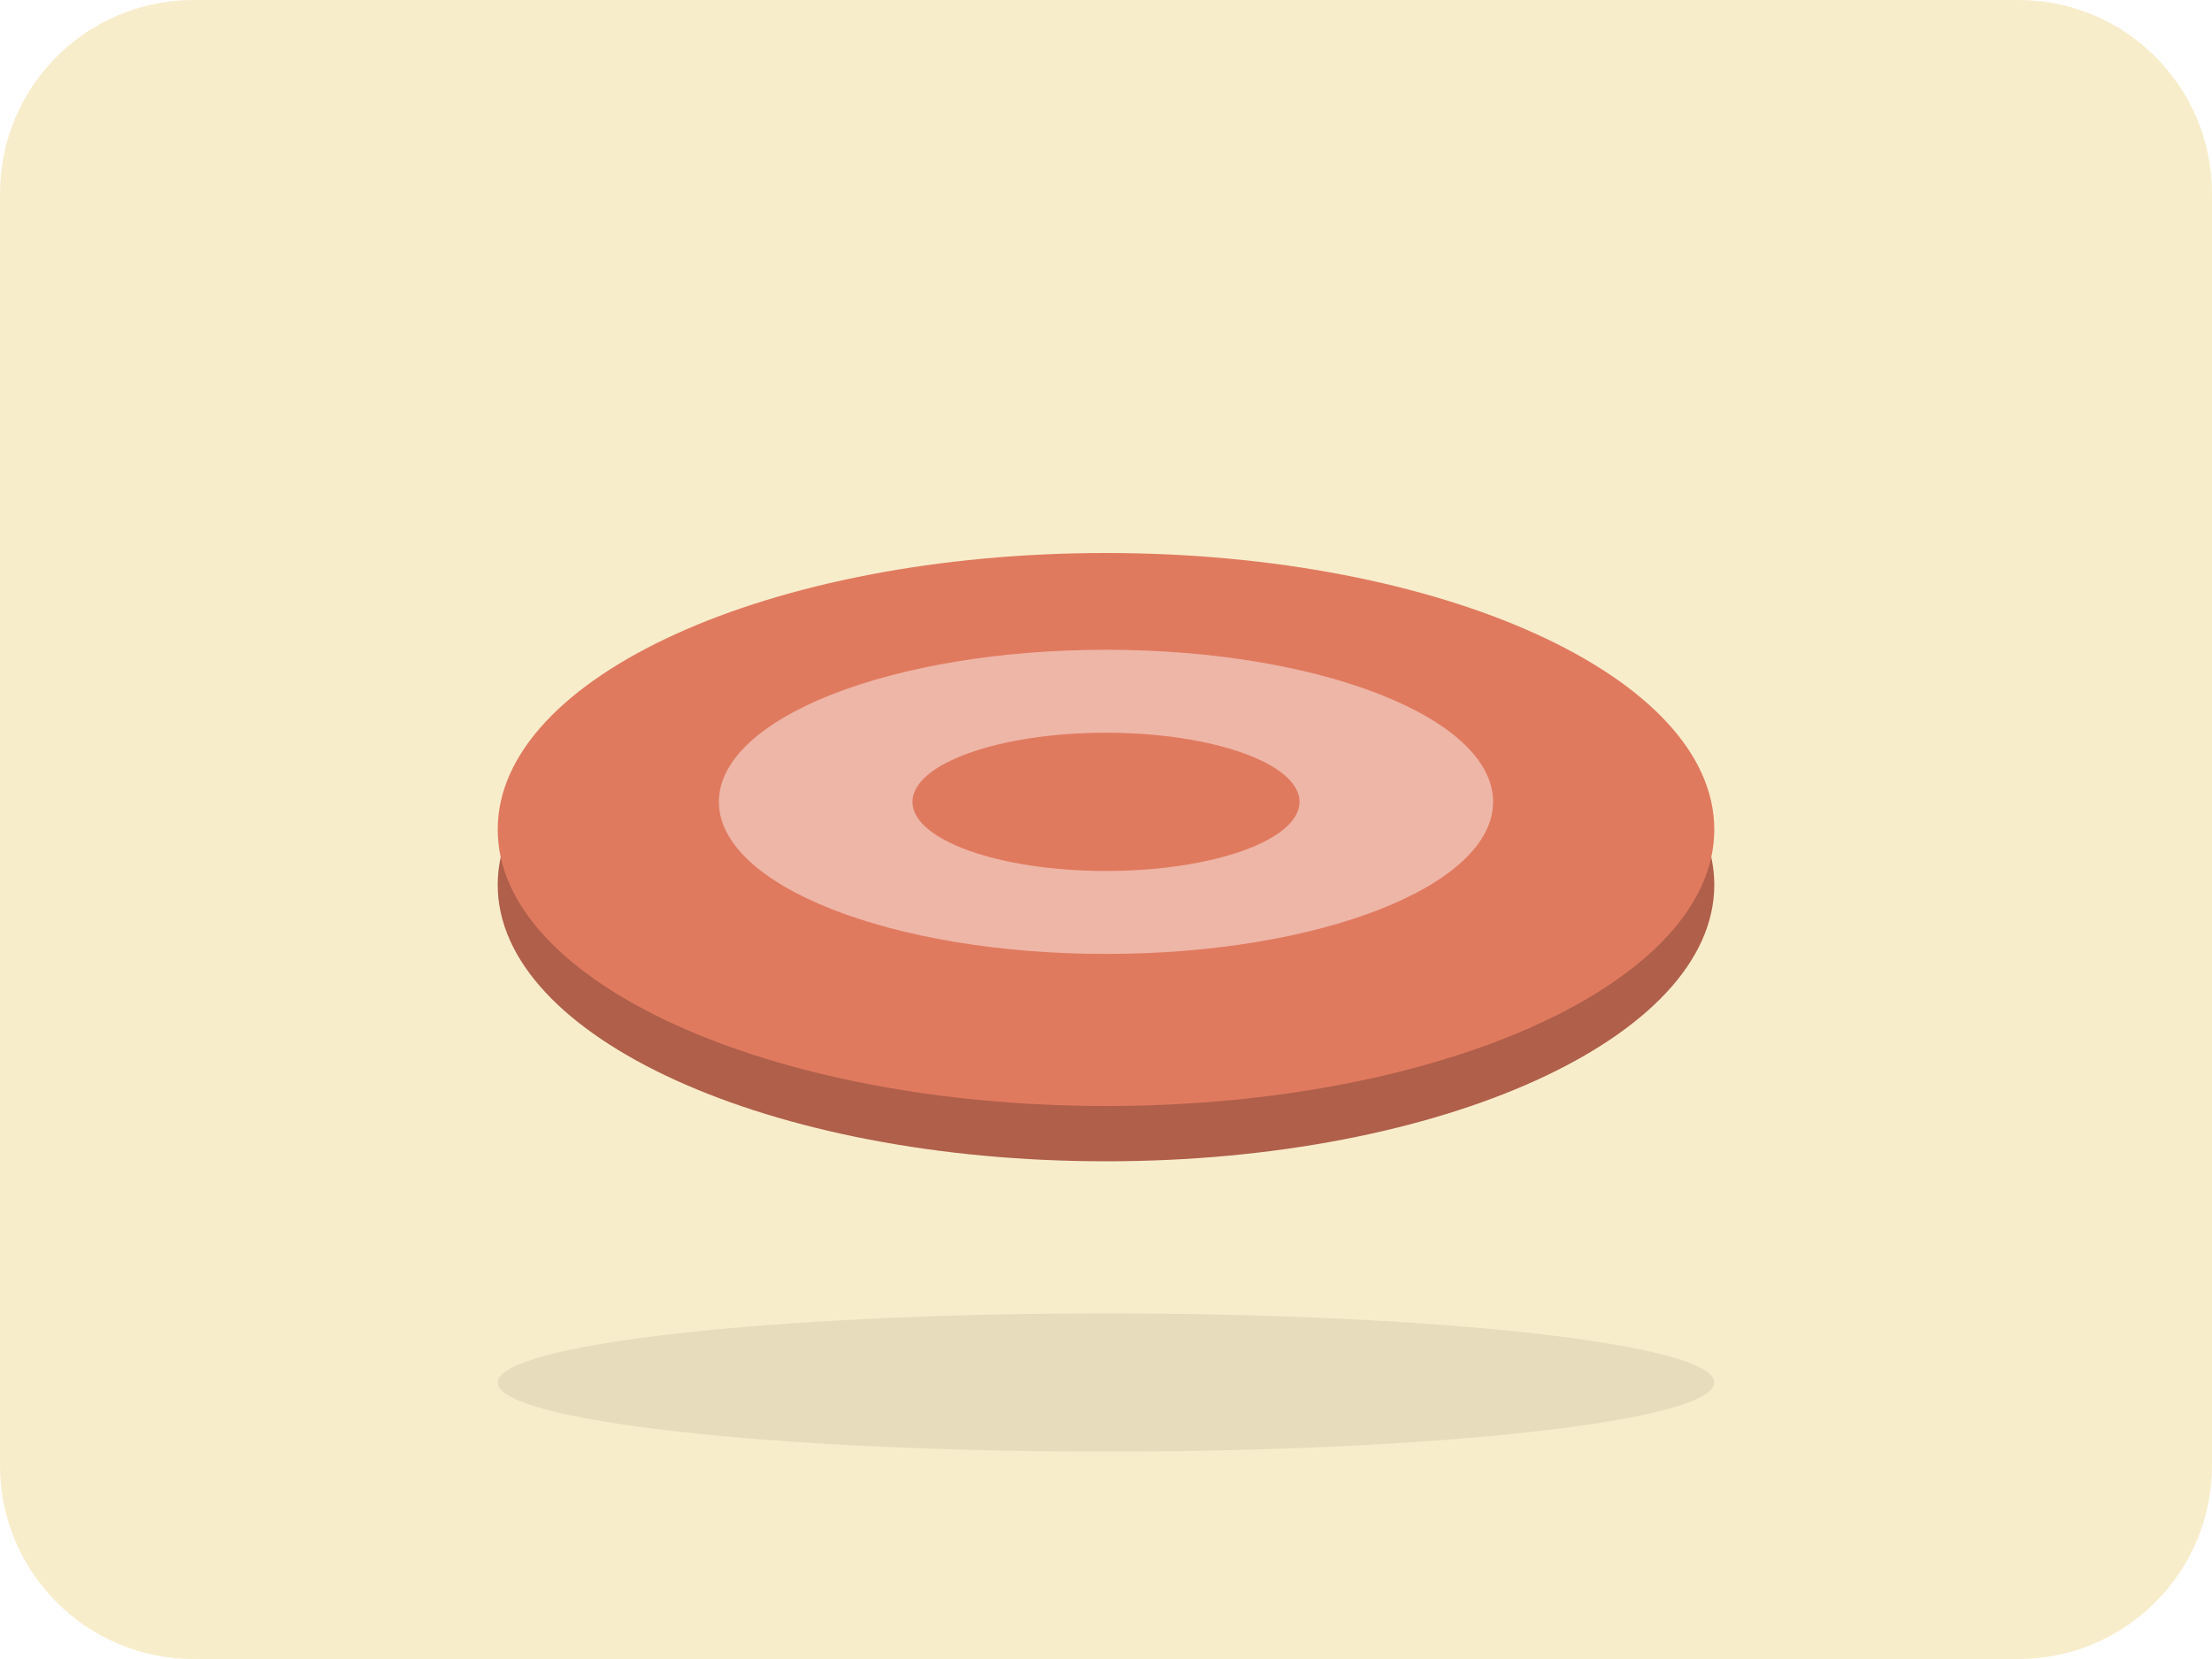
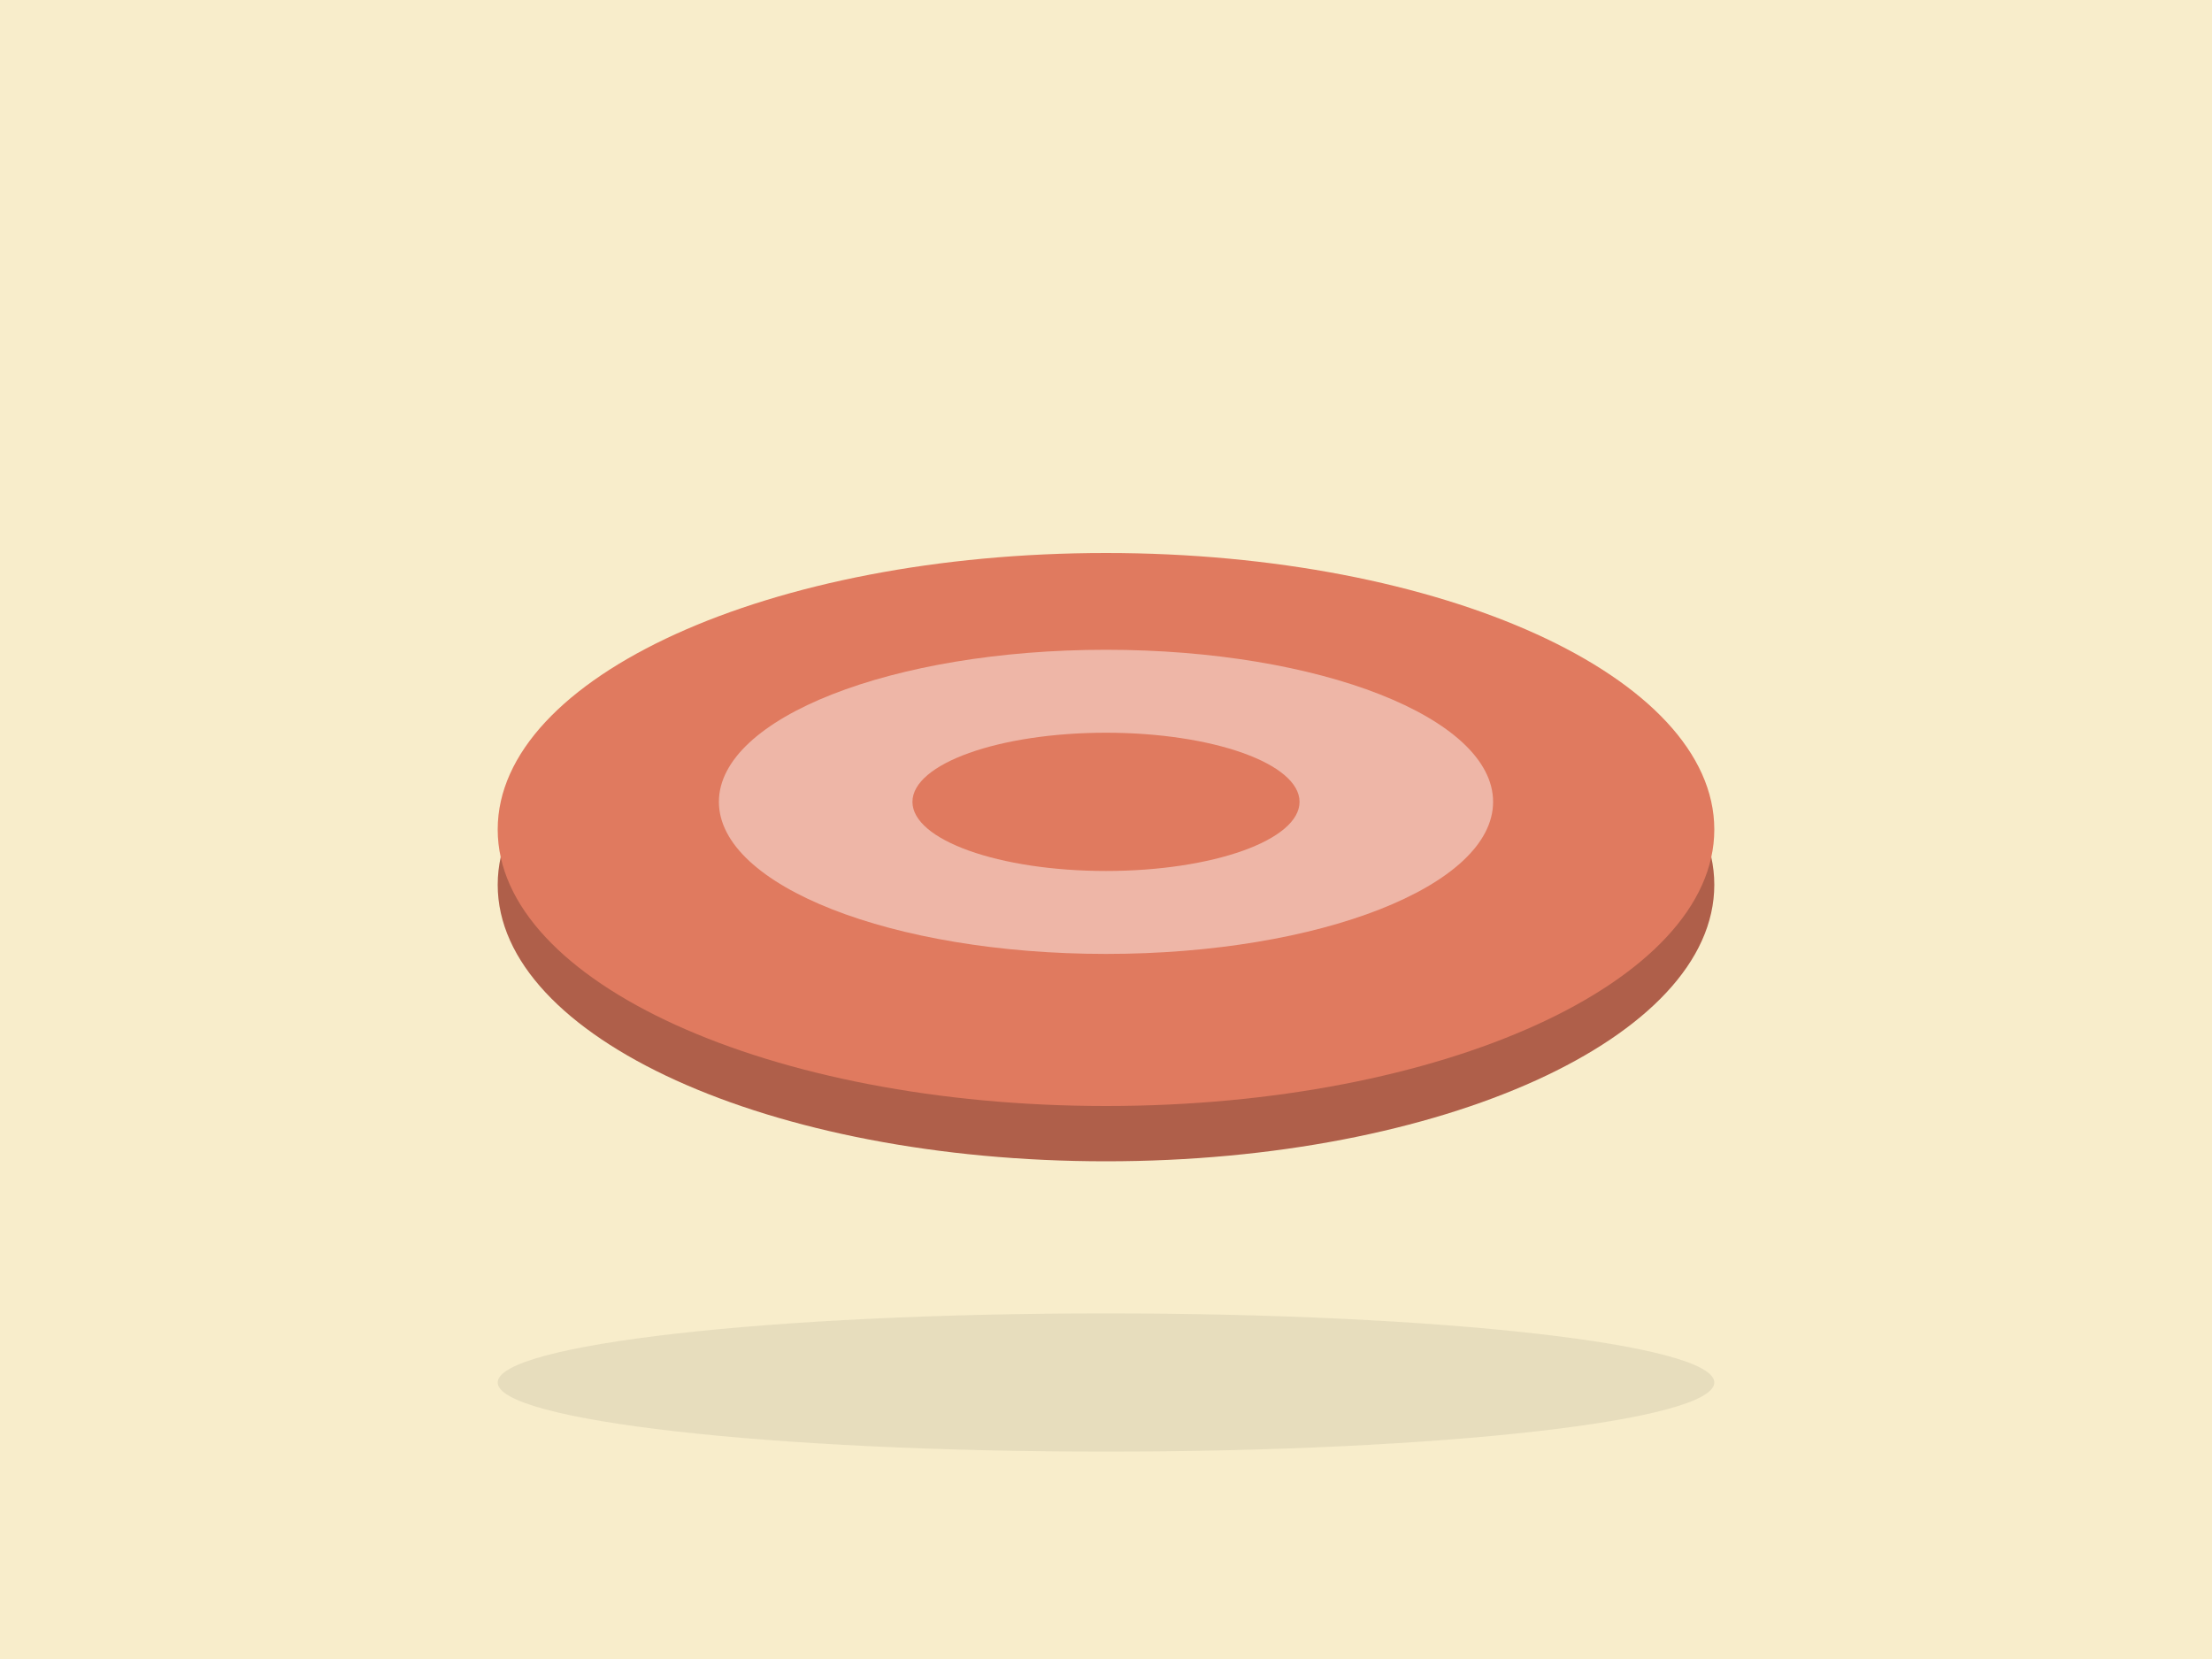
<svg xmlns="http://www.w3.org/2000/svg" viewBox="0 0 160 120" width="160" height="120" role="img">
-   <rect x="0" y="0" width="160" height="120" rx="14" fill="#F8EDCB" />
+   <rect x="0" y="0" width="160" height="120" rx="0" fill="#F8EDCB" />
  <ellipse cx="80" cy="100" rx="44" ry="5" fill="#000000" opacity="0.07" />
  <ellipse cx="80" cy="64" rx="44" ry="20" fill="#af5f4a" />
  <ellipse cx="80" cy="60" rx="44" ry="20" fill="#E07A5F" />
  <ellipse cx="80" cy="58" rx="28" ry="11" fill="#eeb6a7" />
  <ellipse cx="80" cy="58" rx="14" ry="5" fill="#E07A5F" />
</svg>
